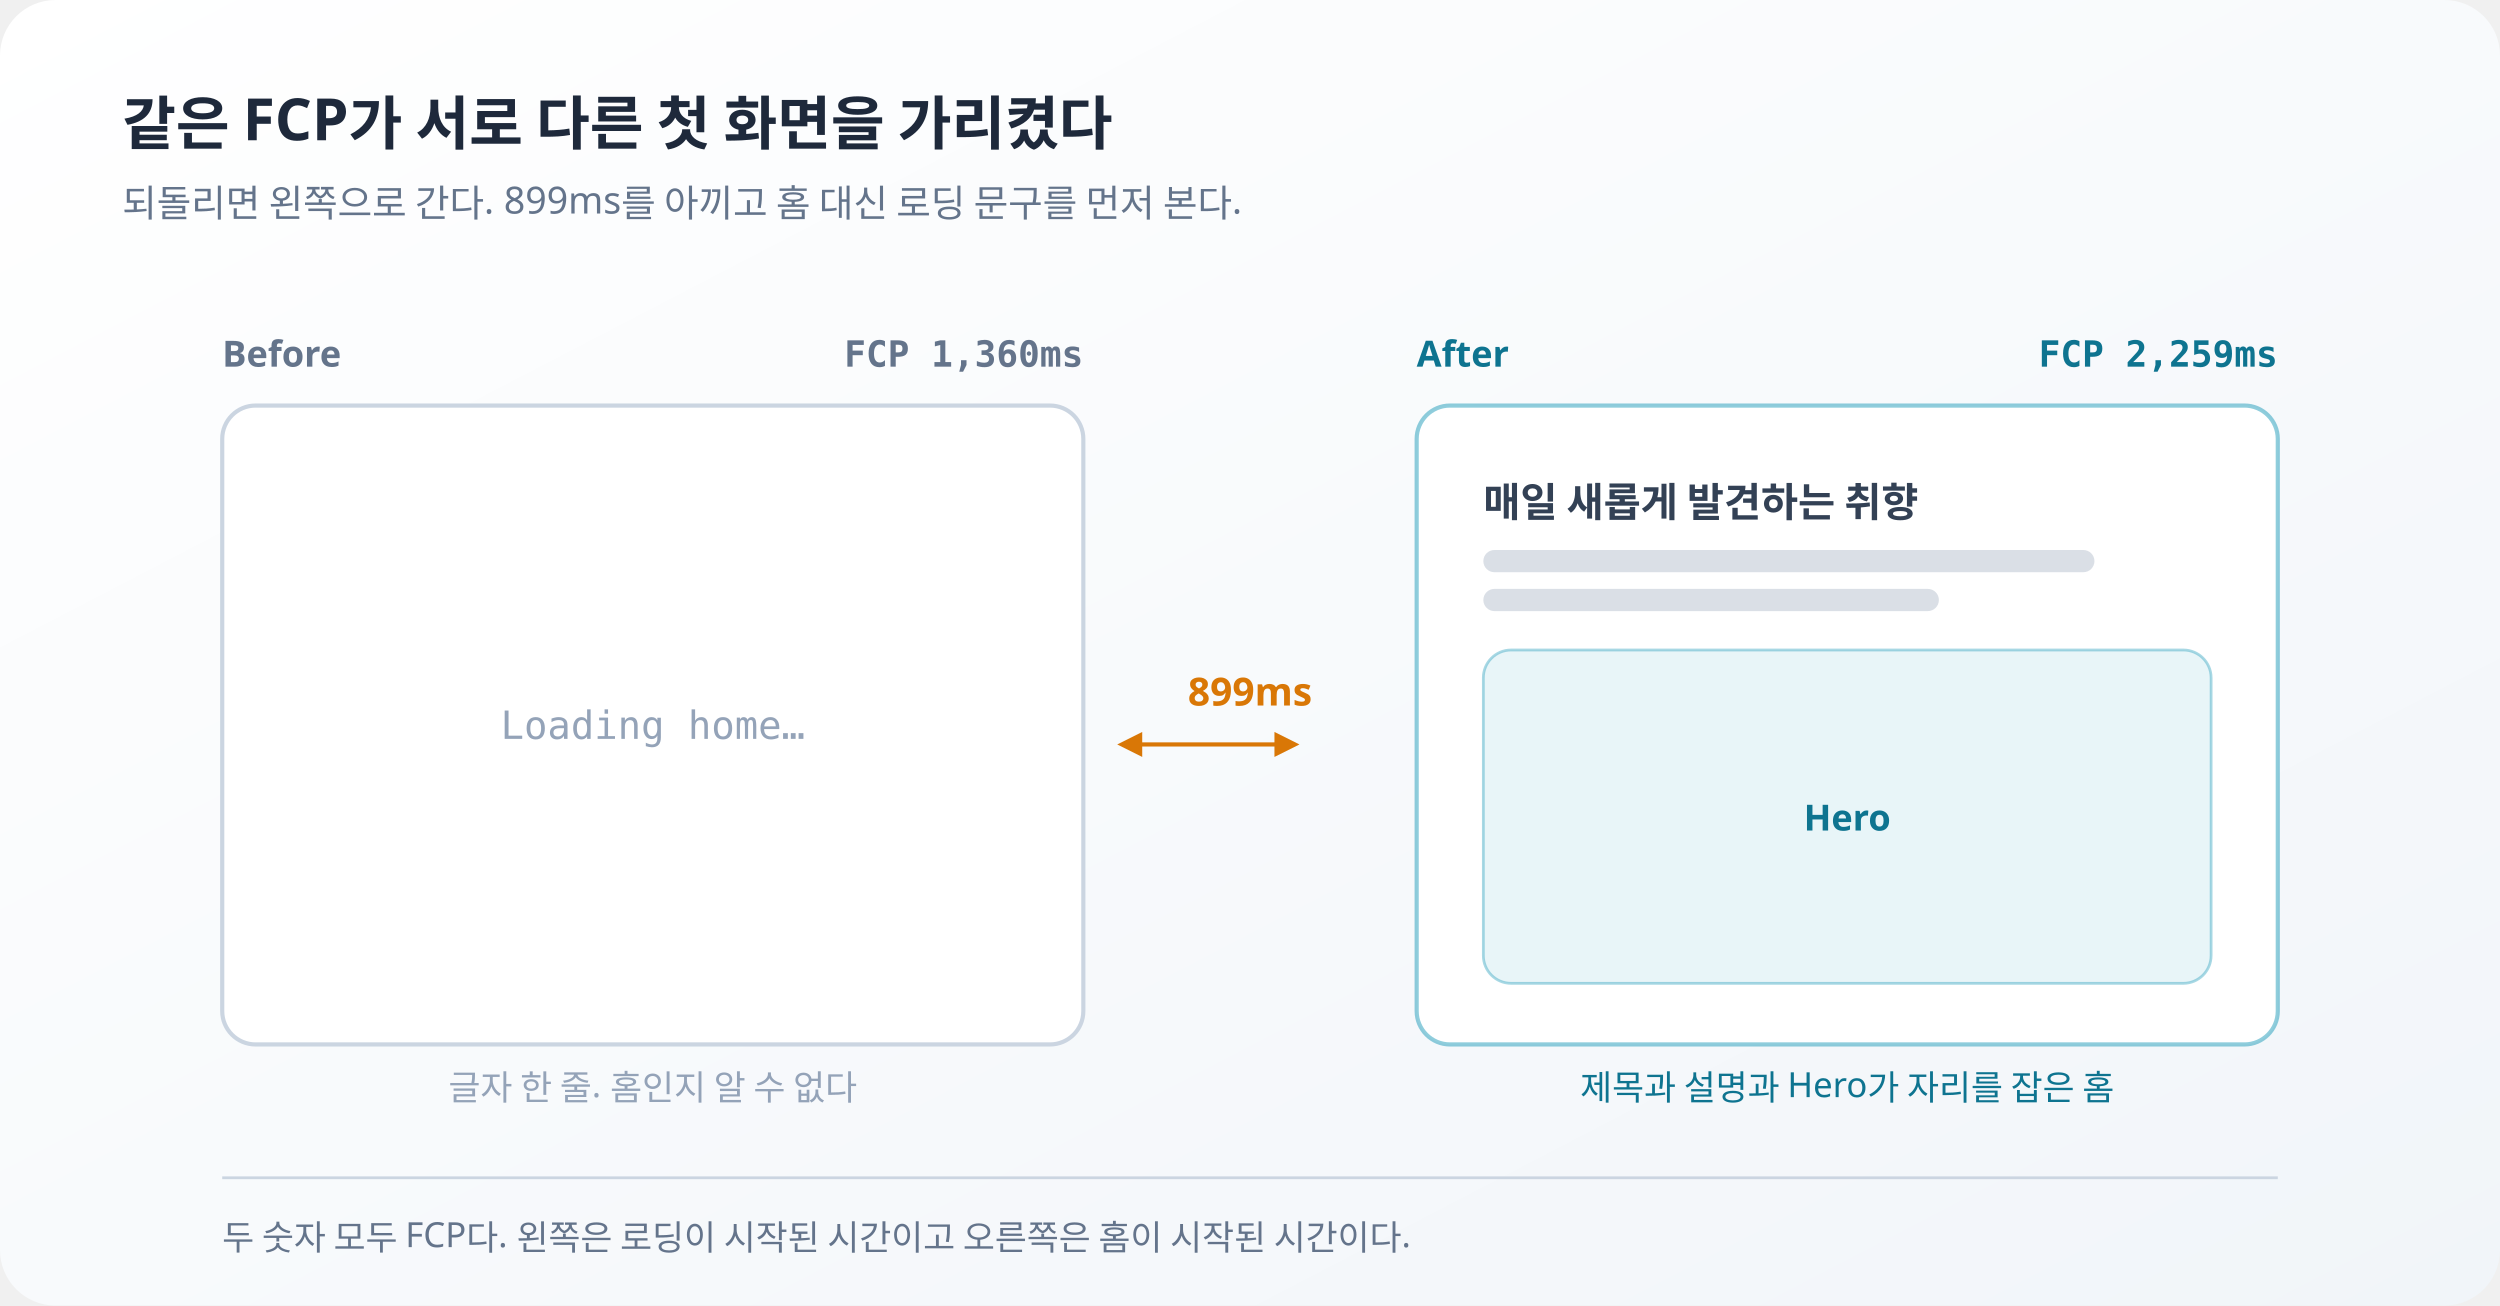
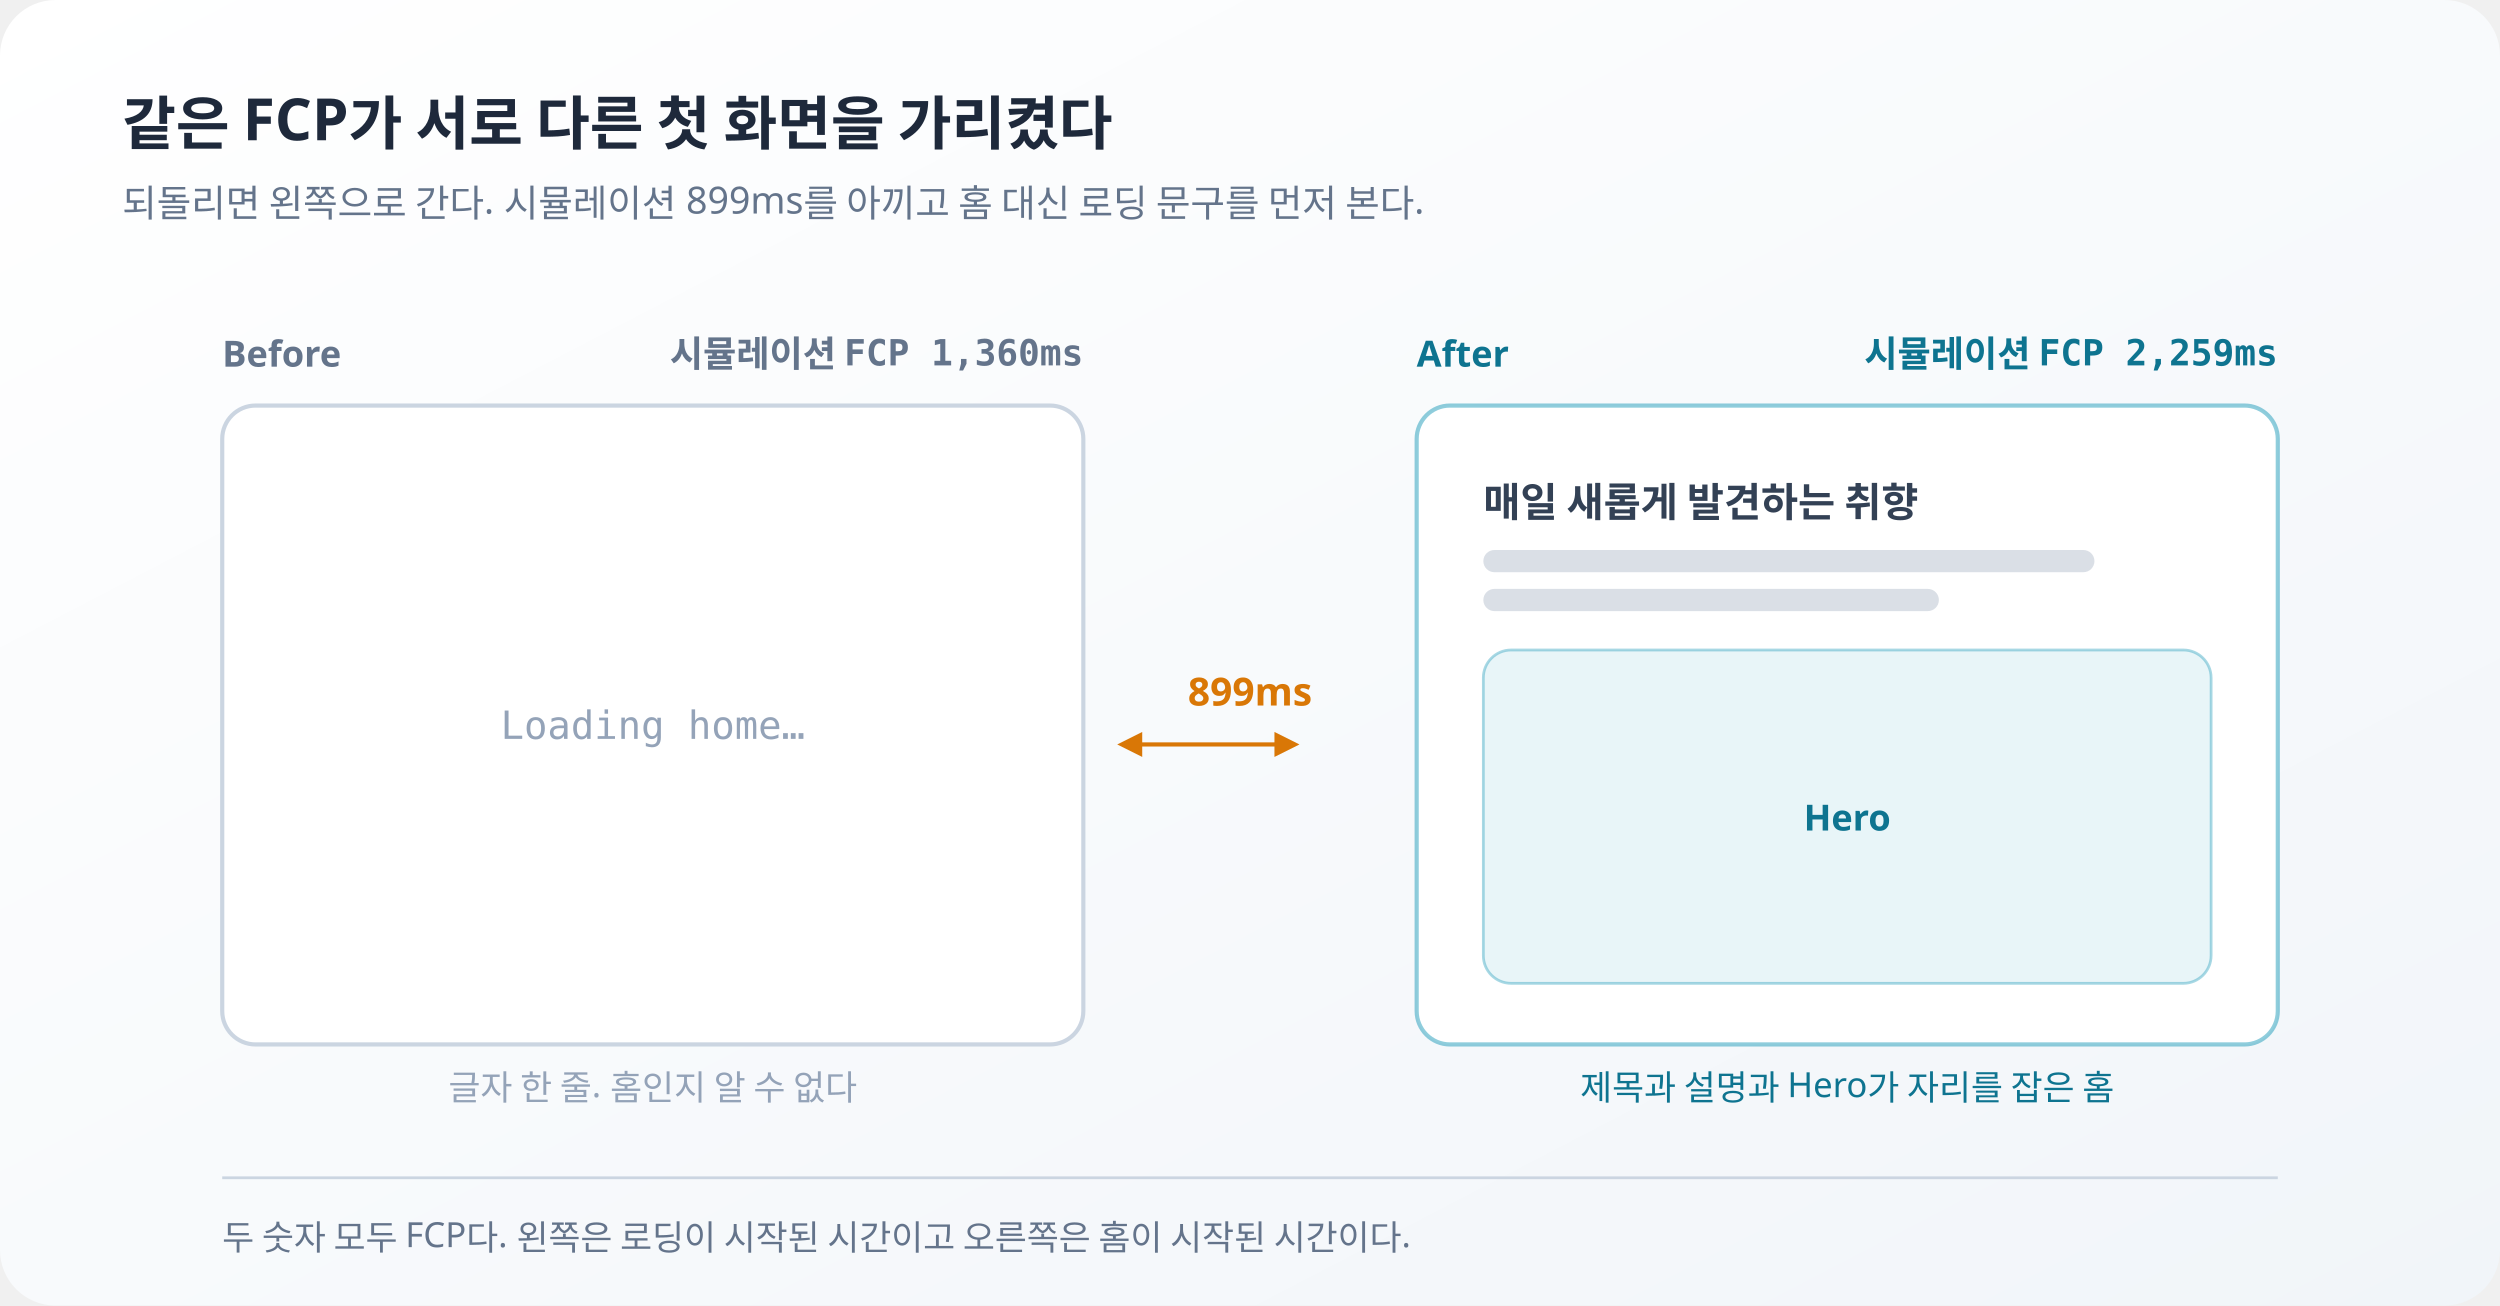
<svg xmlns="http://www.w3.org/2000/svg" viewBox="0 0 900 470" font-family="Pretendard, Apple SD Gothic Neo, sans-serif">
  <defs>
    <linearGradient id="bgPaint" x1="0" y1="0" x2="1" y2="1">
      <stop offset="0" stop-color="#ffffff" />
      <stop offset="1" stop-color="#f1f5f9" />
    </linearGradient>
    <marker id="gapL" viewBox="0 0 10 10" refX="2" refY="5" markerWidth="6" markerHeight="6" orient="auto">
      <path d="M10 0 L0 5 L10 10 z" fill="#d97706" />
    </marker>
    <marker id="gapR" viewBox="0 0 10 10" refX="8" refY="5" markerWidth="6" markerHeight="6" orient="auto">
      <path d="M0 0 L10 5 L0 10 z" fill="#d97706" />
    </marker>
  </defs>
  <rect x="0" y="0" width="900" height="470" rx="20" fill="url(#bgPaint)" />
  <text x="44" y="52" font-size="21" font-weight="700" fill="#1e293b">같은 FCP가 서로 다른 첫 화면을 가리켰다</text>
-   <text x="44" y="78" font-size="13.5" fill="#64748b">되돌리면 왼쪽으로 간다. 899ms를 아끼고 홈 대신 로딩 문구를 먼저 본다.</text>
+   <text x="44" y="78" font-size="13.5" fill="#64748b">되돌리면 왼쪽으로 간다. 시뮬레이션 899ms를 아끼고 홈 대신 로딩 문구를 먼저 본다.</text>
  <text x="80" y="132" font-size="13" font-weight="600" fill="#64748b">Before</text>
-   <text x="390" y="132" font-size="13" font-weight="700" fill="#64748b" text-anchor="end" font-family="monospace">FCP 1,360ms</text>
+   <text x="390" y="132" font-size="13" font-weight="700" fill="#64748b" text-anchor="end" font-family="monospace">시뮬레이션 FCP 1,360ms</text>
  <rect x="80" y="146" width="310" height="230" rx="12" fill="#ffffff" stroke="#cbd5e1" stroke-width="1.5" />
  <text x="235" y="266" font-size="14" fill="#94a3b8" text-anchor="middle" font-family="monospace">Loading home…</text>
  <text x="235" y="396" font-size="12.5" fill="#94a3b8" text-anchor="middle">글자 한 줄. 홈인지 알 수 없다</text>
  <text x="450" y="254" font-size="14" font-weight="700" fill="#d97706" text-anchor="middle">899ms</text>
  <line x1="404" y1="268" x2="466" y2="268" stroke="#d97706" stroke-width="1.5" marker-start="url(#gapL)" marker-end="url(#gapR)" />
  <text x="510" y="132" font-size="13" font-weight="600" fill="#0e7490">After</text>
-   <text x="820" y="132" font-size="13" font-weight="700" fill="#0e7490" text-anchor="end" font-family="monospace">FCP 2,259ms</text>
+   <text x="820" y="132" font-size="13" font-weight="700" fill="#0e7490" text-anchor="end" font-family="monospace">시뮬레이션 FCP 2,259ms</text>
  <rect x="510" y="146" width="310" height="230" rx="12" fill="#ffffff" stroke="#0891b2" stroke-opacity="0.45" stroke-width="1.5" />
  <text x="534" y="186" font-size="14.5" font-weight="700" fill="#334155">매일 새롭게 발견하는 취향</text>
  <rect x="534" y="198" width="220" height="8" rx="4" fill="#94a3b8" fill-opacity="0.35" />
  <rect x="534" y="212" width="164" height="8" rx="4" fill="#94a3b8" fill-opacity="0.35" />
  <rect x="534" y="234" width="262" height="120" rx="10" fill="#0891b2" fill-opacity="0.09" stroke="#0891b2" stroke-opacity="0.35" />
  <text x="665" y="299" font-size="13" font-weight="600" fill="#0e7490" text-anchor="middle">Hero</text>
  <text x="665" y="396" font-size="12.5" fill="#0e7490" text-anchor="middle">제목과 설명과 Hero가 자리를 잡은 홈</text>
  <line x1="80" y1="424" x2="820" y2="424" stroke="#cbd5e1" />
  <text x="80" y="450" font-size="12.5" fill="#64748b">두 숫자 모두 FCP다. 왼쪽은 로딩이 시작된 시간이고 오른쪽은 홈이 시작된 시간이다.</text>
</svg>
